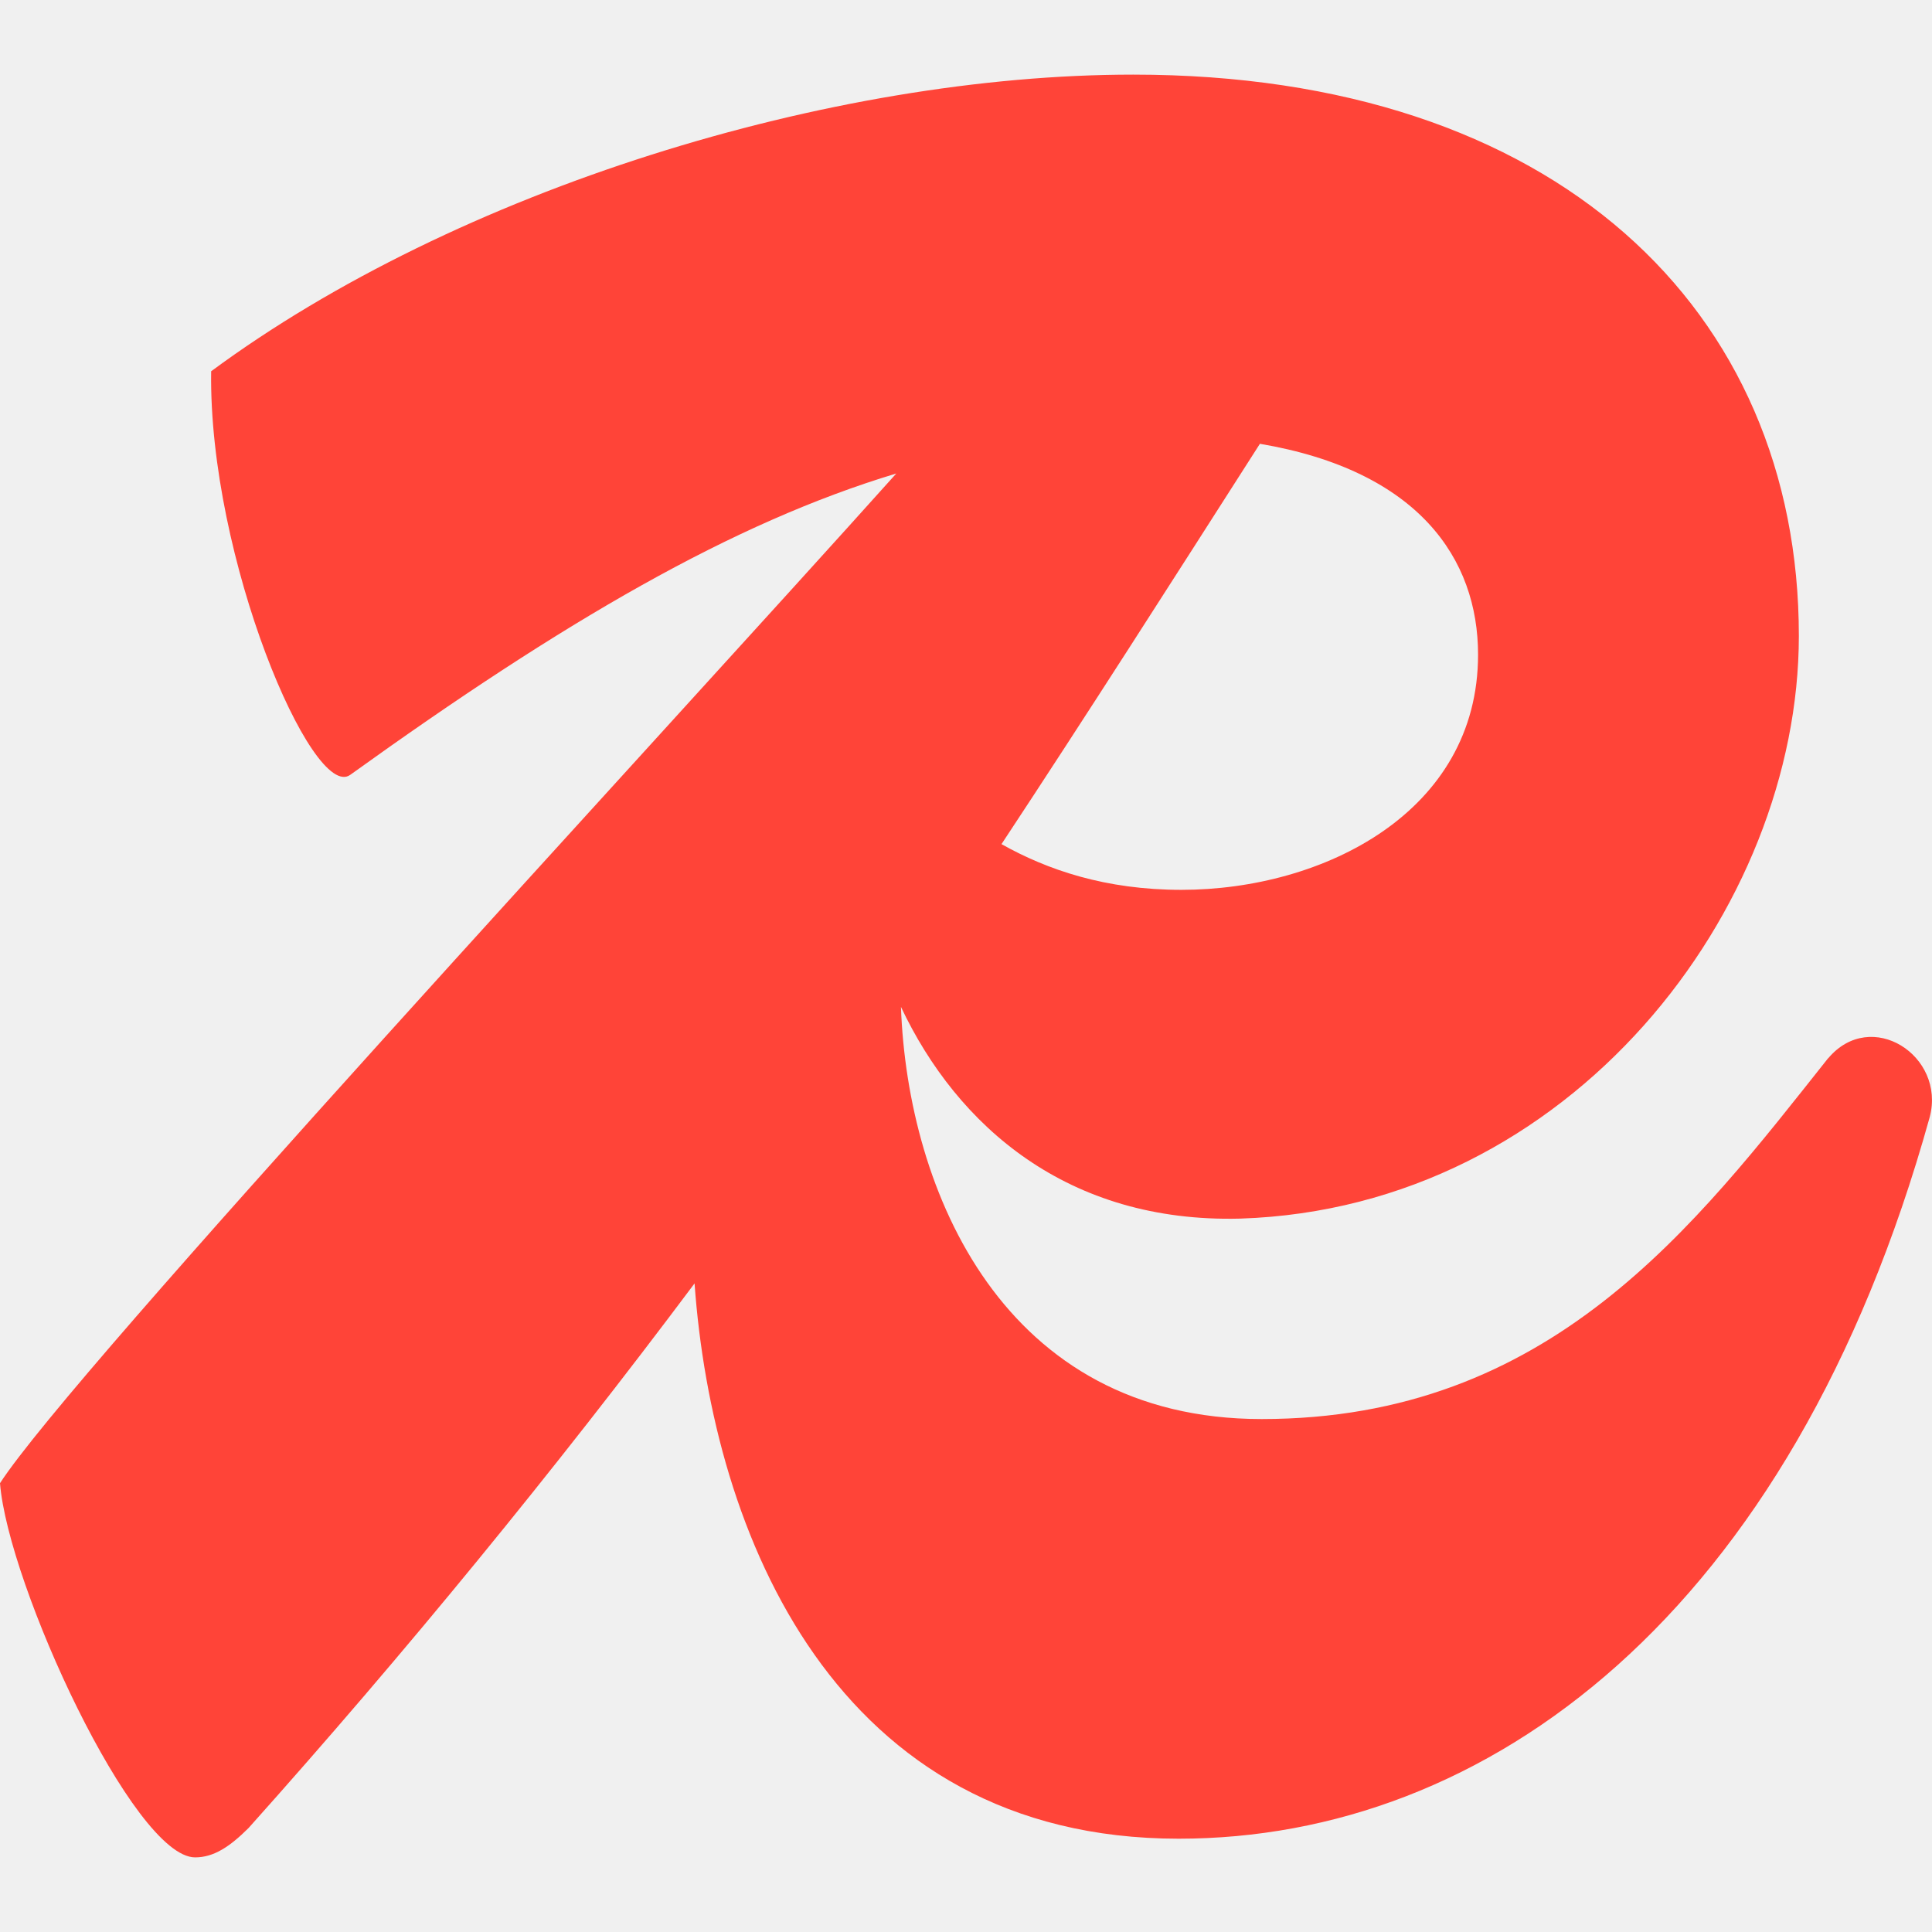
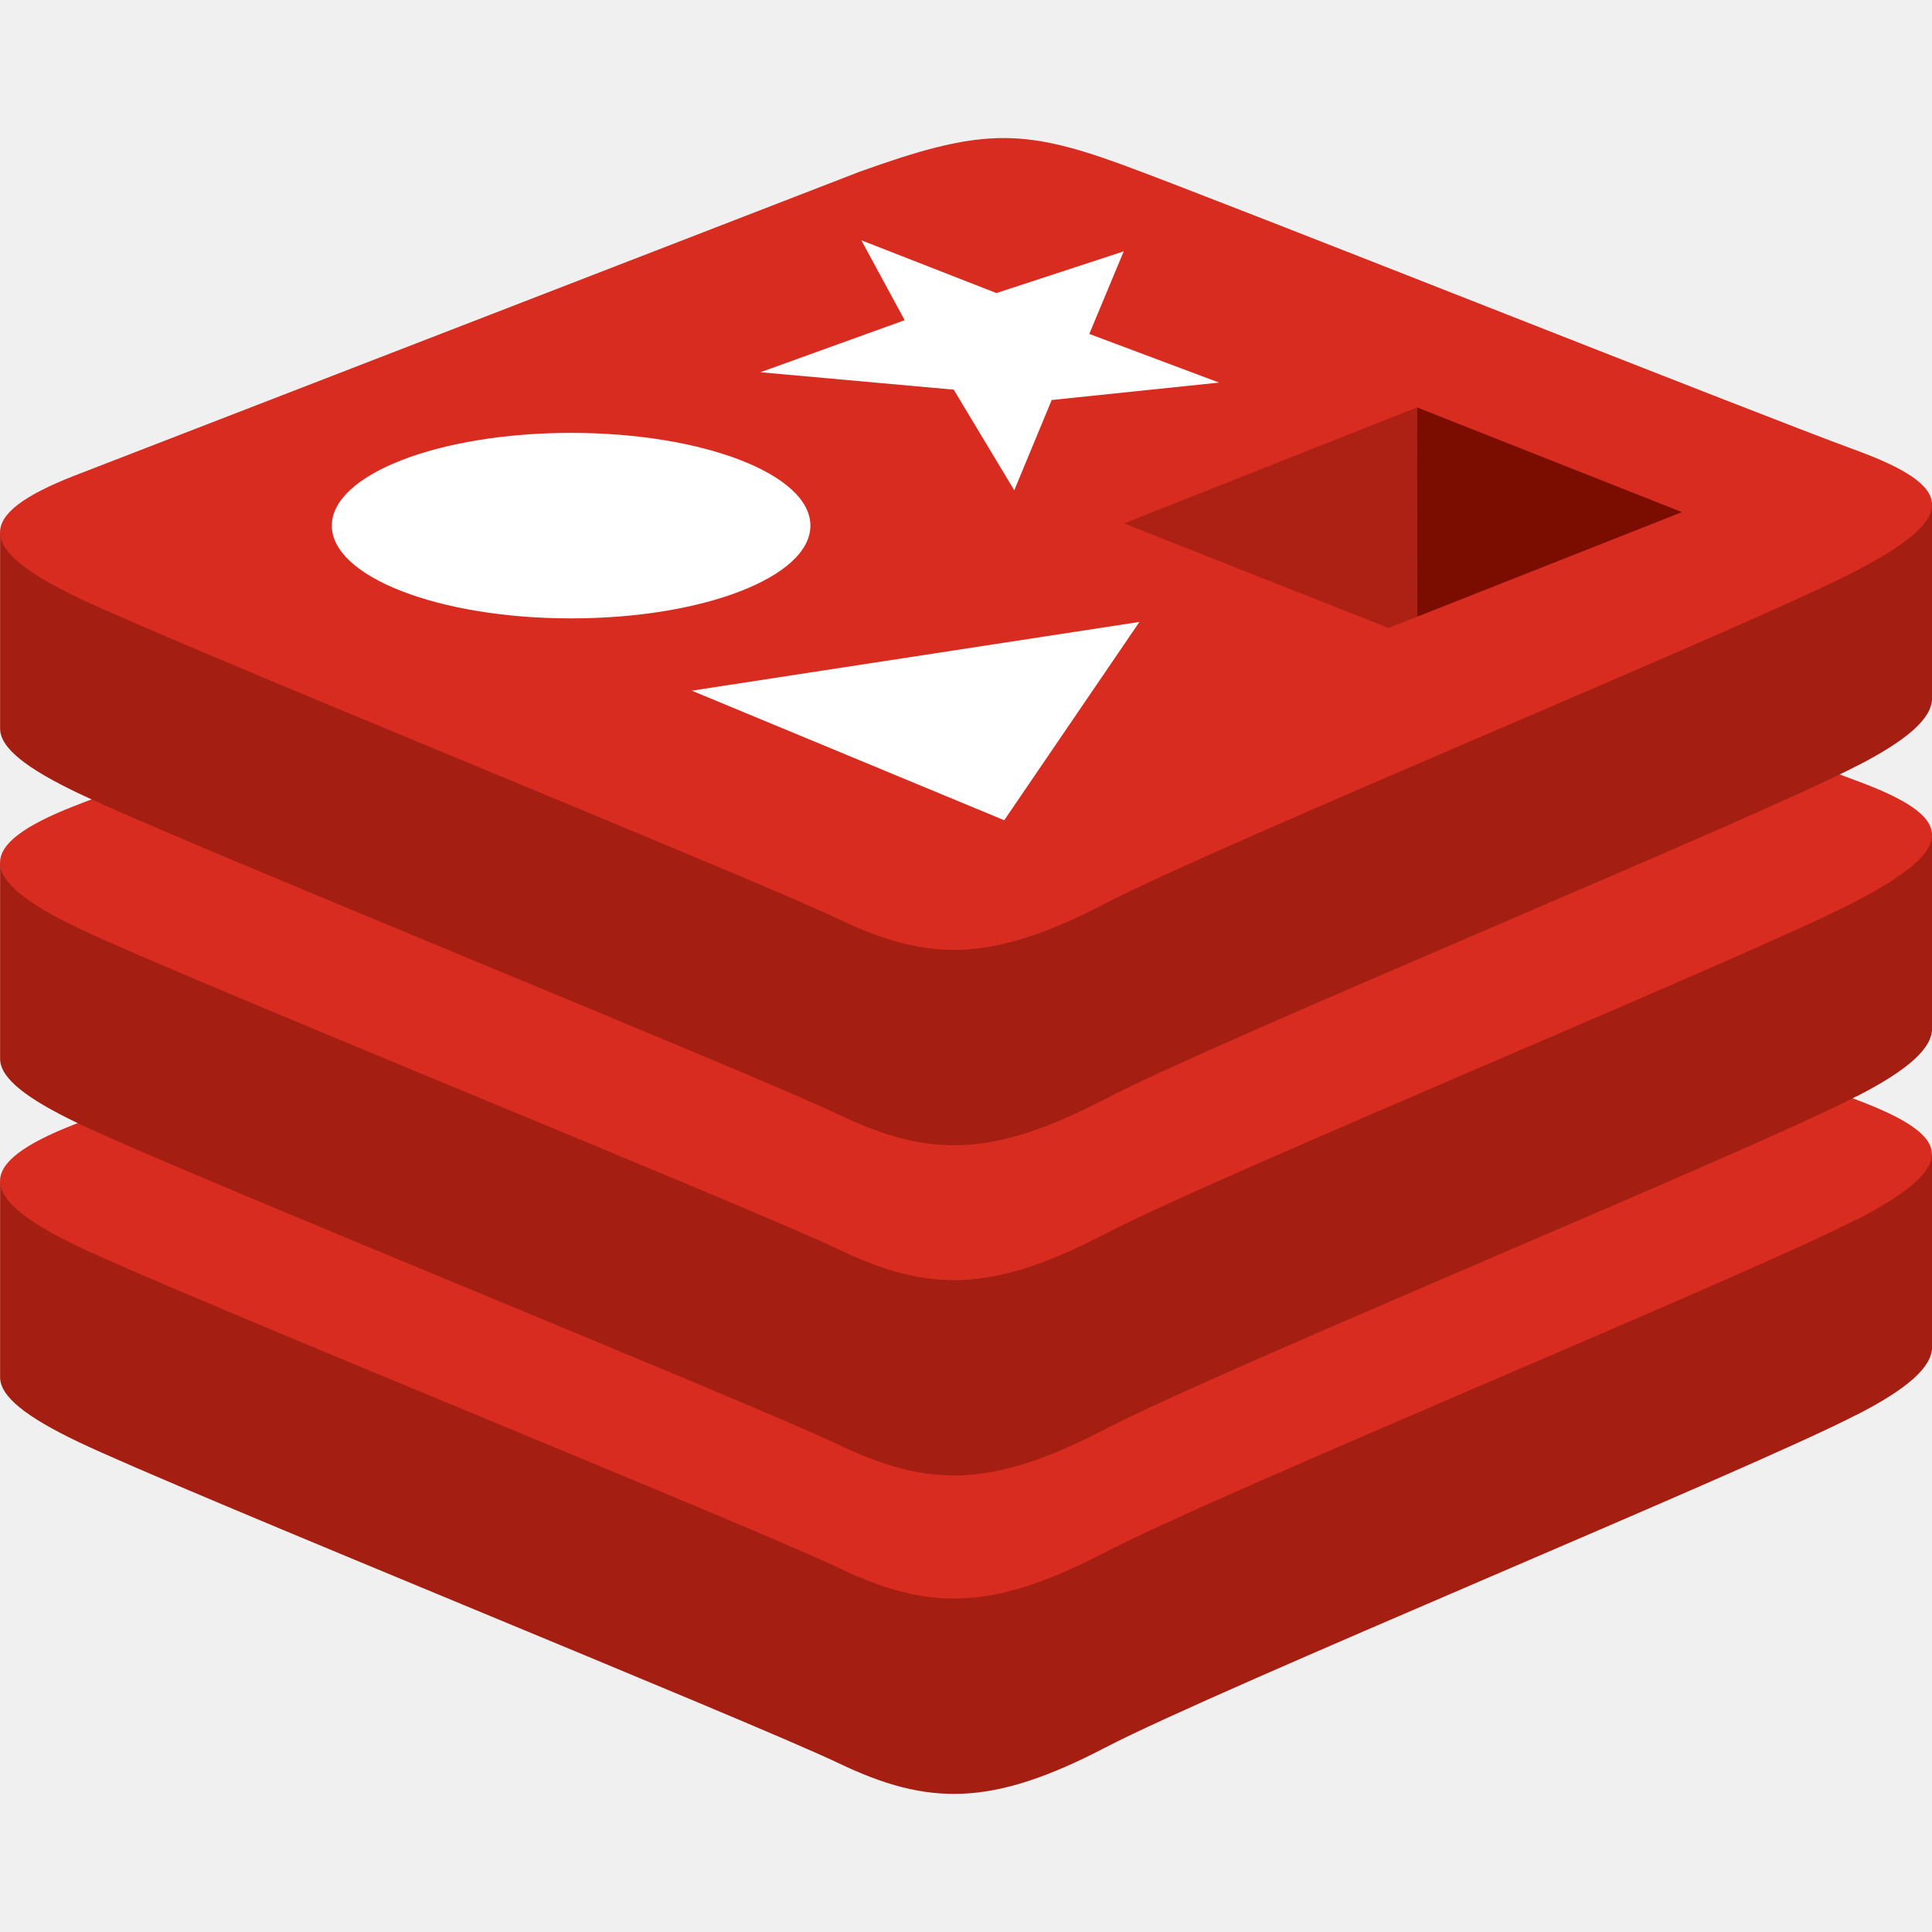
- <svg xmlns="http://www.w3.org/2000/svg" fill="#FF4438" role="img" viewBox="0 0 24 24">
-   <path d="M22.71 13.145c-1.66 2.092-3.452 4.483-7.038 4.483-3.203 0-4.397-2.825-4.48-5.12.701 1.484 2.073 2.685 4.214 2.63 4.117-.133 6.94-3.852 6.94-7.239 0-4.05-3.022-6.972-8.268-6.972-3.752 0-8.4 1.428-11.455 3.685C2.59 6.937 3.885 9.958 4.35 9.626c2.648-1.904 4.748-3.13 6.784-3.744C8.12 9.244.886 17.05 0 18.425c.1 1.261 1.66 4.648 2.424 4.648.232 0 .431-.133.664-.365a100.49 100.49 0 0 0 5.54-6.765c.222 3.104 1.748 6.898 6.014 6.898 3.819 0 7.604-2.756 9.33-8.965.2-.764-.73-1.361-1.261-.73zm-4.349-5.013c0 1.959-1.926 2.922-3.685 2.922-.941 0-1.664-.247-2.235-.568 1.051-1.592 2.092-3.225 3.21-4.973 1.972.334 2.71 1.43 2.71 2.619z" />
+ <svg xmlns="http://www.w3.org/2000/svg" xmlns:xlink="http://www.w3.org/1999/xlink" height="64" viewBox="0 0 32 32" width="64">
+   <g transform="matrix(.848327 0 0 .848327 -7.883573 -9.449691)">
+     <use xlink:href="#B" fill="#a41e11" />
+     <path d="M45.536 34.95c-2.013 1.05-12.44 5.337-14.66 6.494s-3.453 1.146-5.207.308-12.85-5.32-14.85-6.276-2.04-1.613-.077-2.382l15.332-5.936c2.332-.836 3.14-.867 5.126-.14S43.55 31.87 45.51 32.6s2.037 1.31.024 2.36z" fill="#d82c20" />
+     <use xlink:href="#B" y="-6.218" fill="#a41e11" />
+     <use xlink:href="#C" fill="#d82c20" />
+     <path d="M45.536 26.098c-2.013 1.05-12.44 5.337-14.66 6.495s-3.453 1.146-5.207.308-12.85-5.32-14.85-6.276c-1-.478-1.524-.88-1.524-1.26V21.55s14.447-3.145 16.78-3.982 3.14-.867 5.126-.14 13.853 2.868 15.814 3.587v3.76c0 .377-.452.8-1.477 1.324z" fill="#a41e11" />
+     <use xlink:href="#C" y="-6.449" fill="#d82c20" />
+     <g fill="#fff">
+       <path d="M29.096 20.712l-1.182-1.965-3.774-.34 2.816-1.016-.845-1.56 2.636 1.03 2.486-.814-.672 1.612 2.534.95-3.268.34zM22.8 24.624l8.74-1.342-2.64 3.872z" />
+       <ellipse cx="20.444" rx="4.672" ry="1.811" cy="21.402" />
+     </g>
+     <path d="M42.132 21.138l-5.17 2.042-.004-4.087z" fill="#7a0c00" />
+     <path d="M36.963 23.18l-.56.22-5.166-2.042 5.723-2.264z" fill="#ad2115" />
+   </g>
+   <defs>
+     <path id="B" d="M45.536 38.764c-2.013 1.05-12.44 5.337-14.66 6.494s-3.453 1.146-5.207.308-12.85-5.32-14.85-6.276c-1-.478-1.524-.88-1.524-1.26v-3.813s14.447-3.145 16.78-3.982 3.14-.867 5.126-.14 13.853 2.868 15.814 3.587v3.76c0 .377-.452.8-1.477 1.324z" />
+     <path id="C" d="M45.536 28.733c-2.013 1.05-12.44 5.337-14.66 6.494s-3.453 1.146-5.207.308-12.85-5.32-14.85-6.276-2.04-1.613-.077-2.382l15.332-5.935c2.332-.837 3.14-.867 5.126-.14s12.35 4.853 14.312 5.57 2.037 1.31.024 2.36z" />
+   </defs>
</svg>
